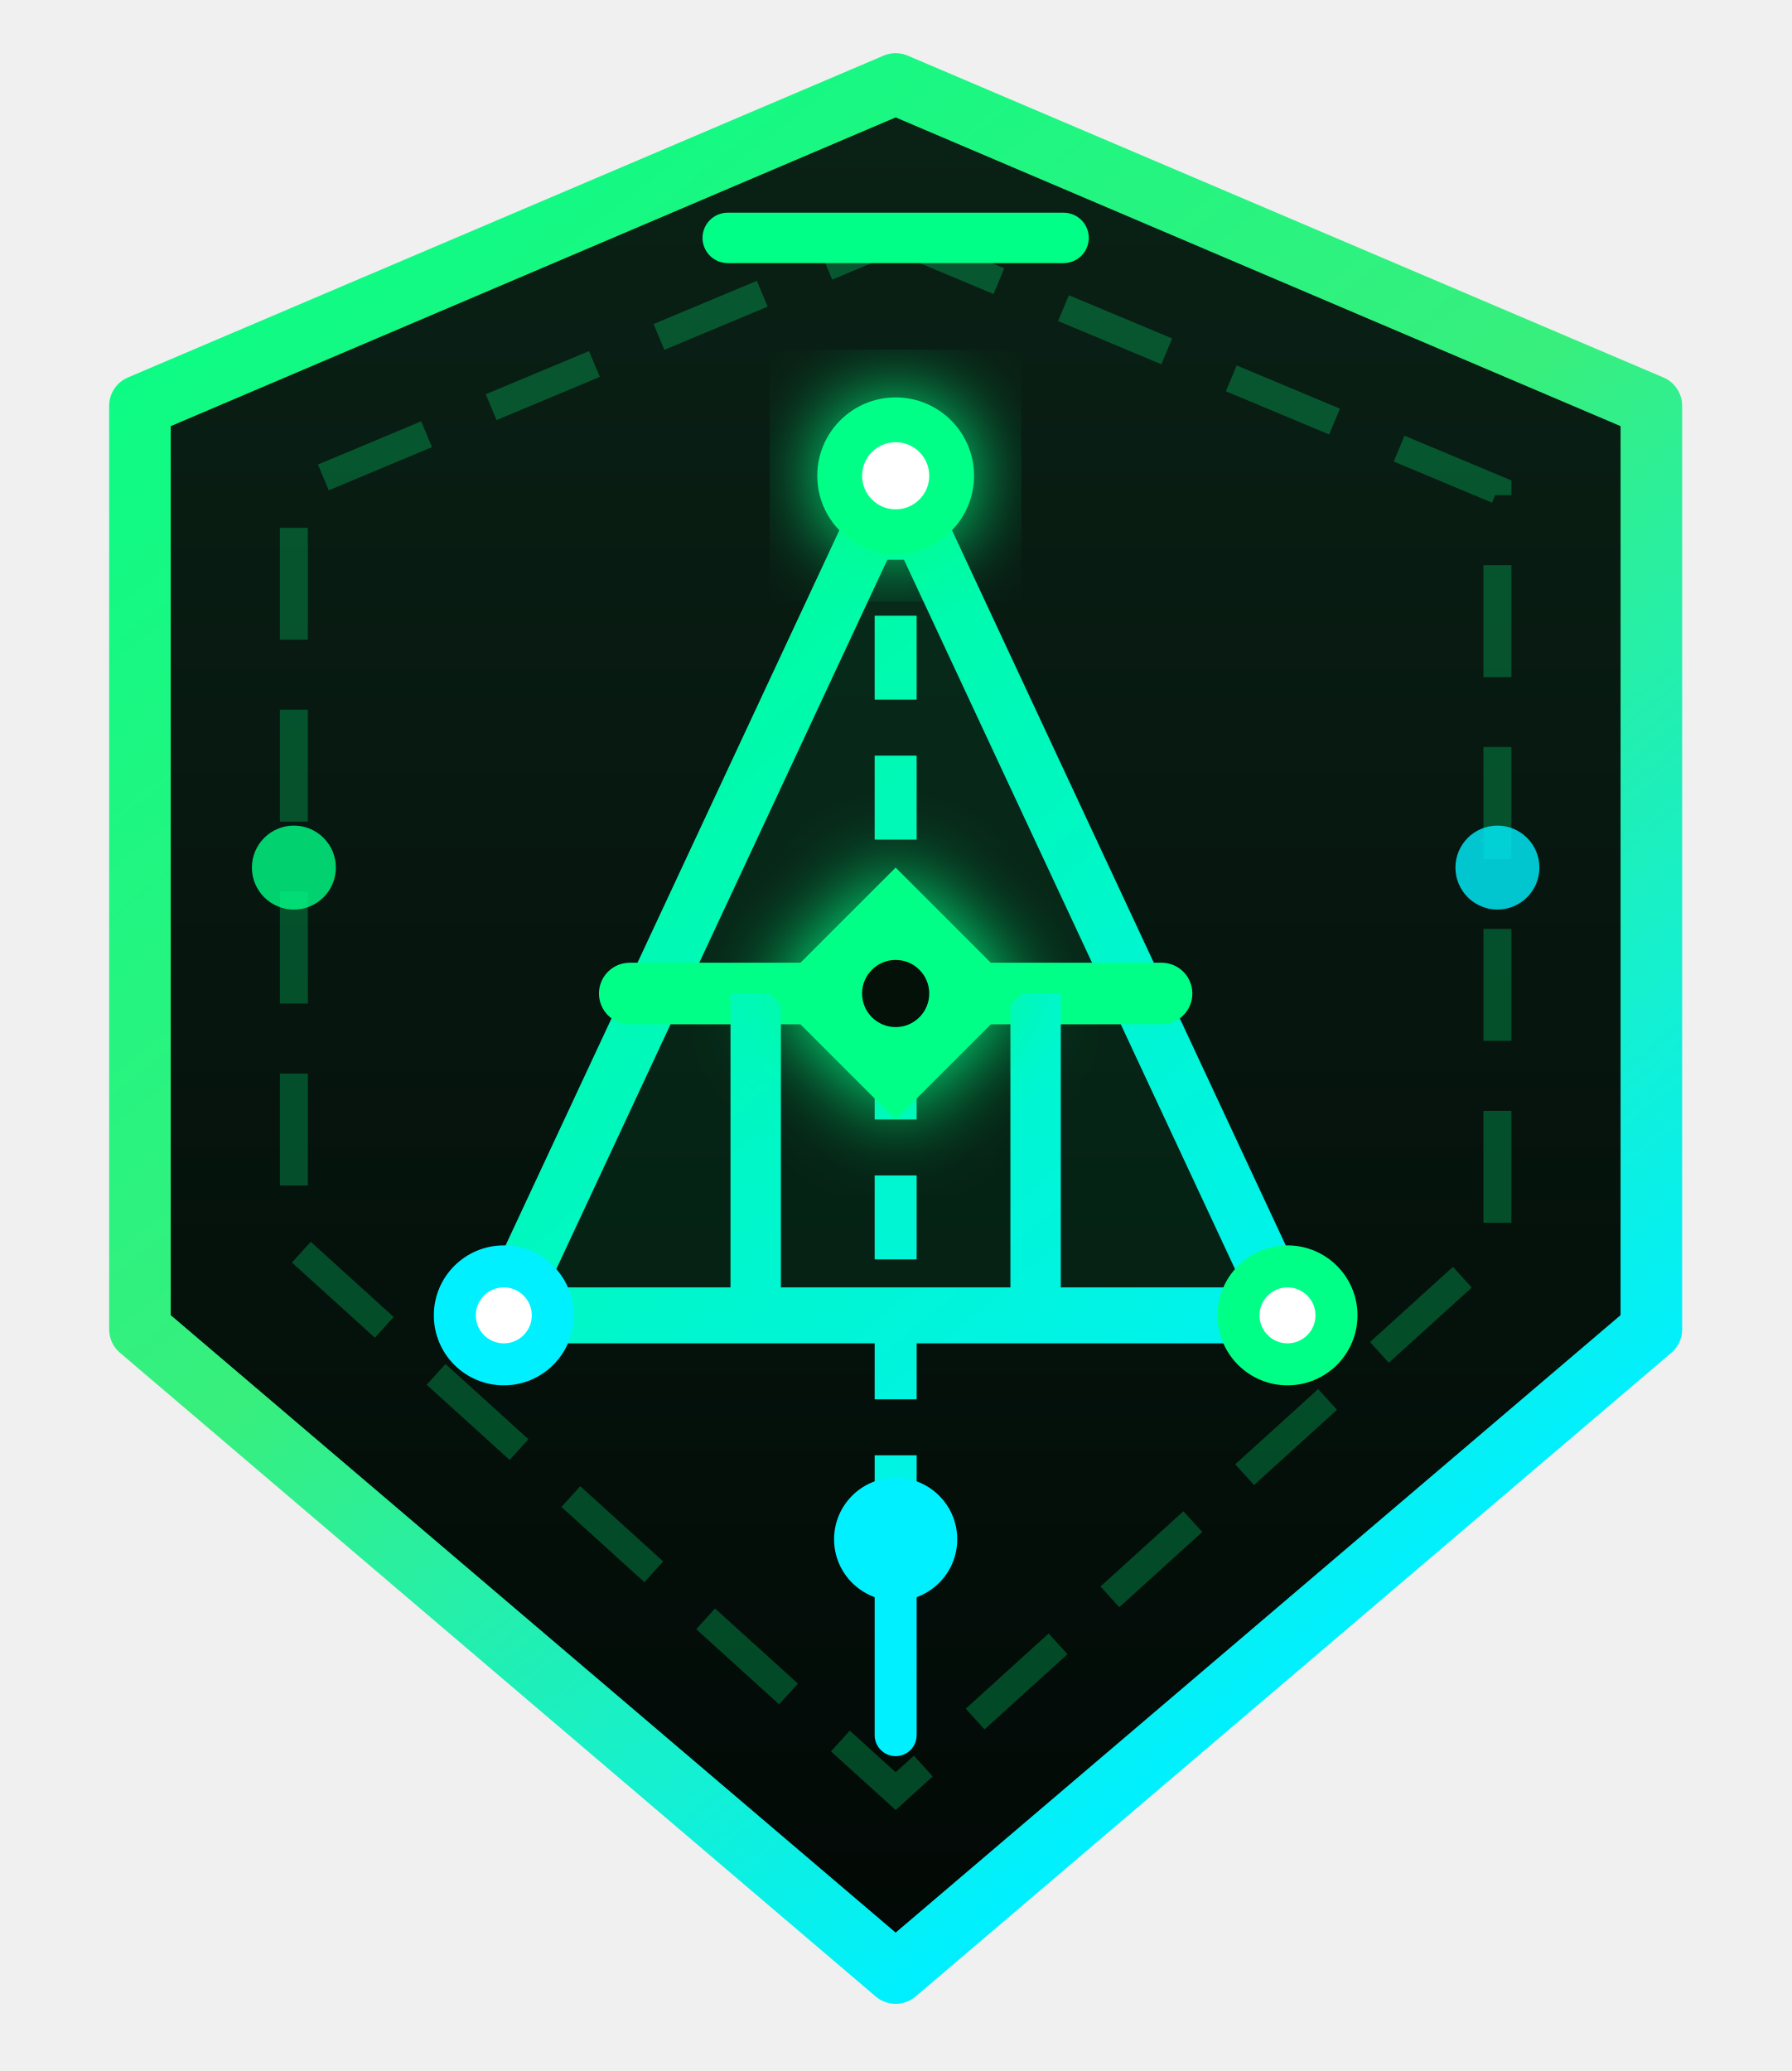
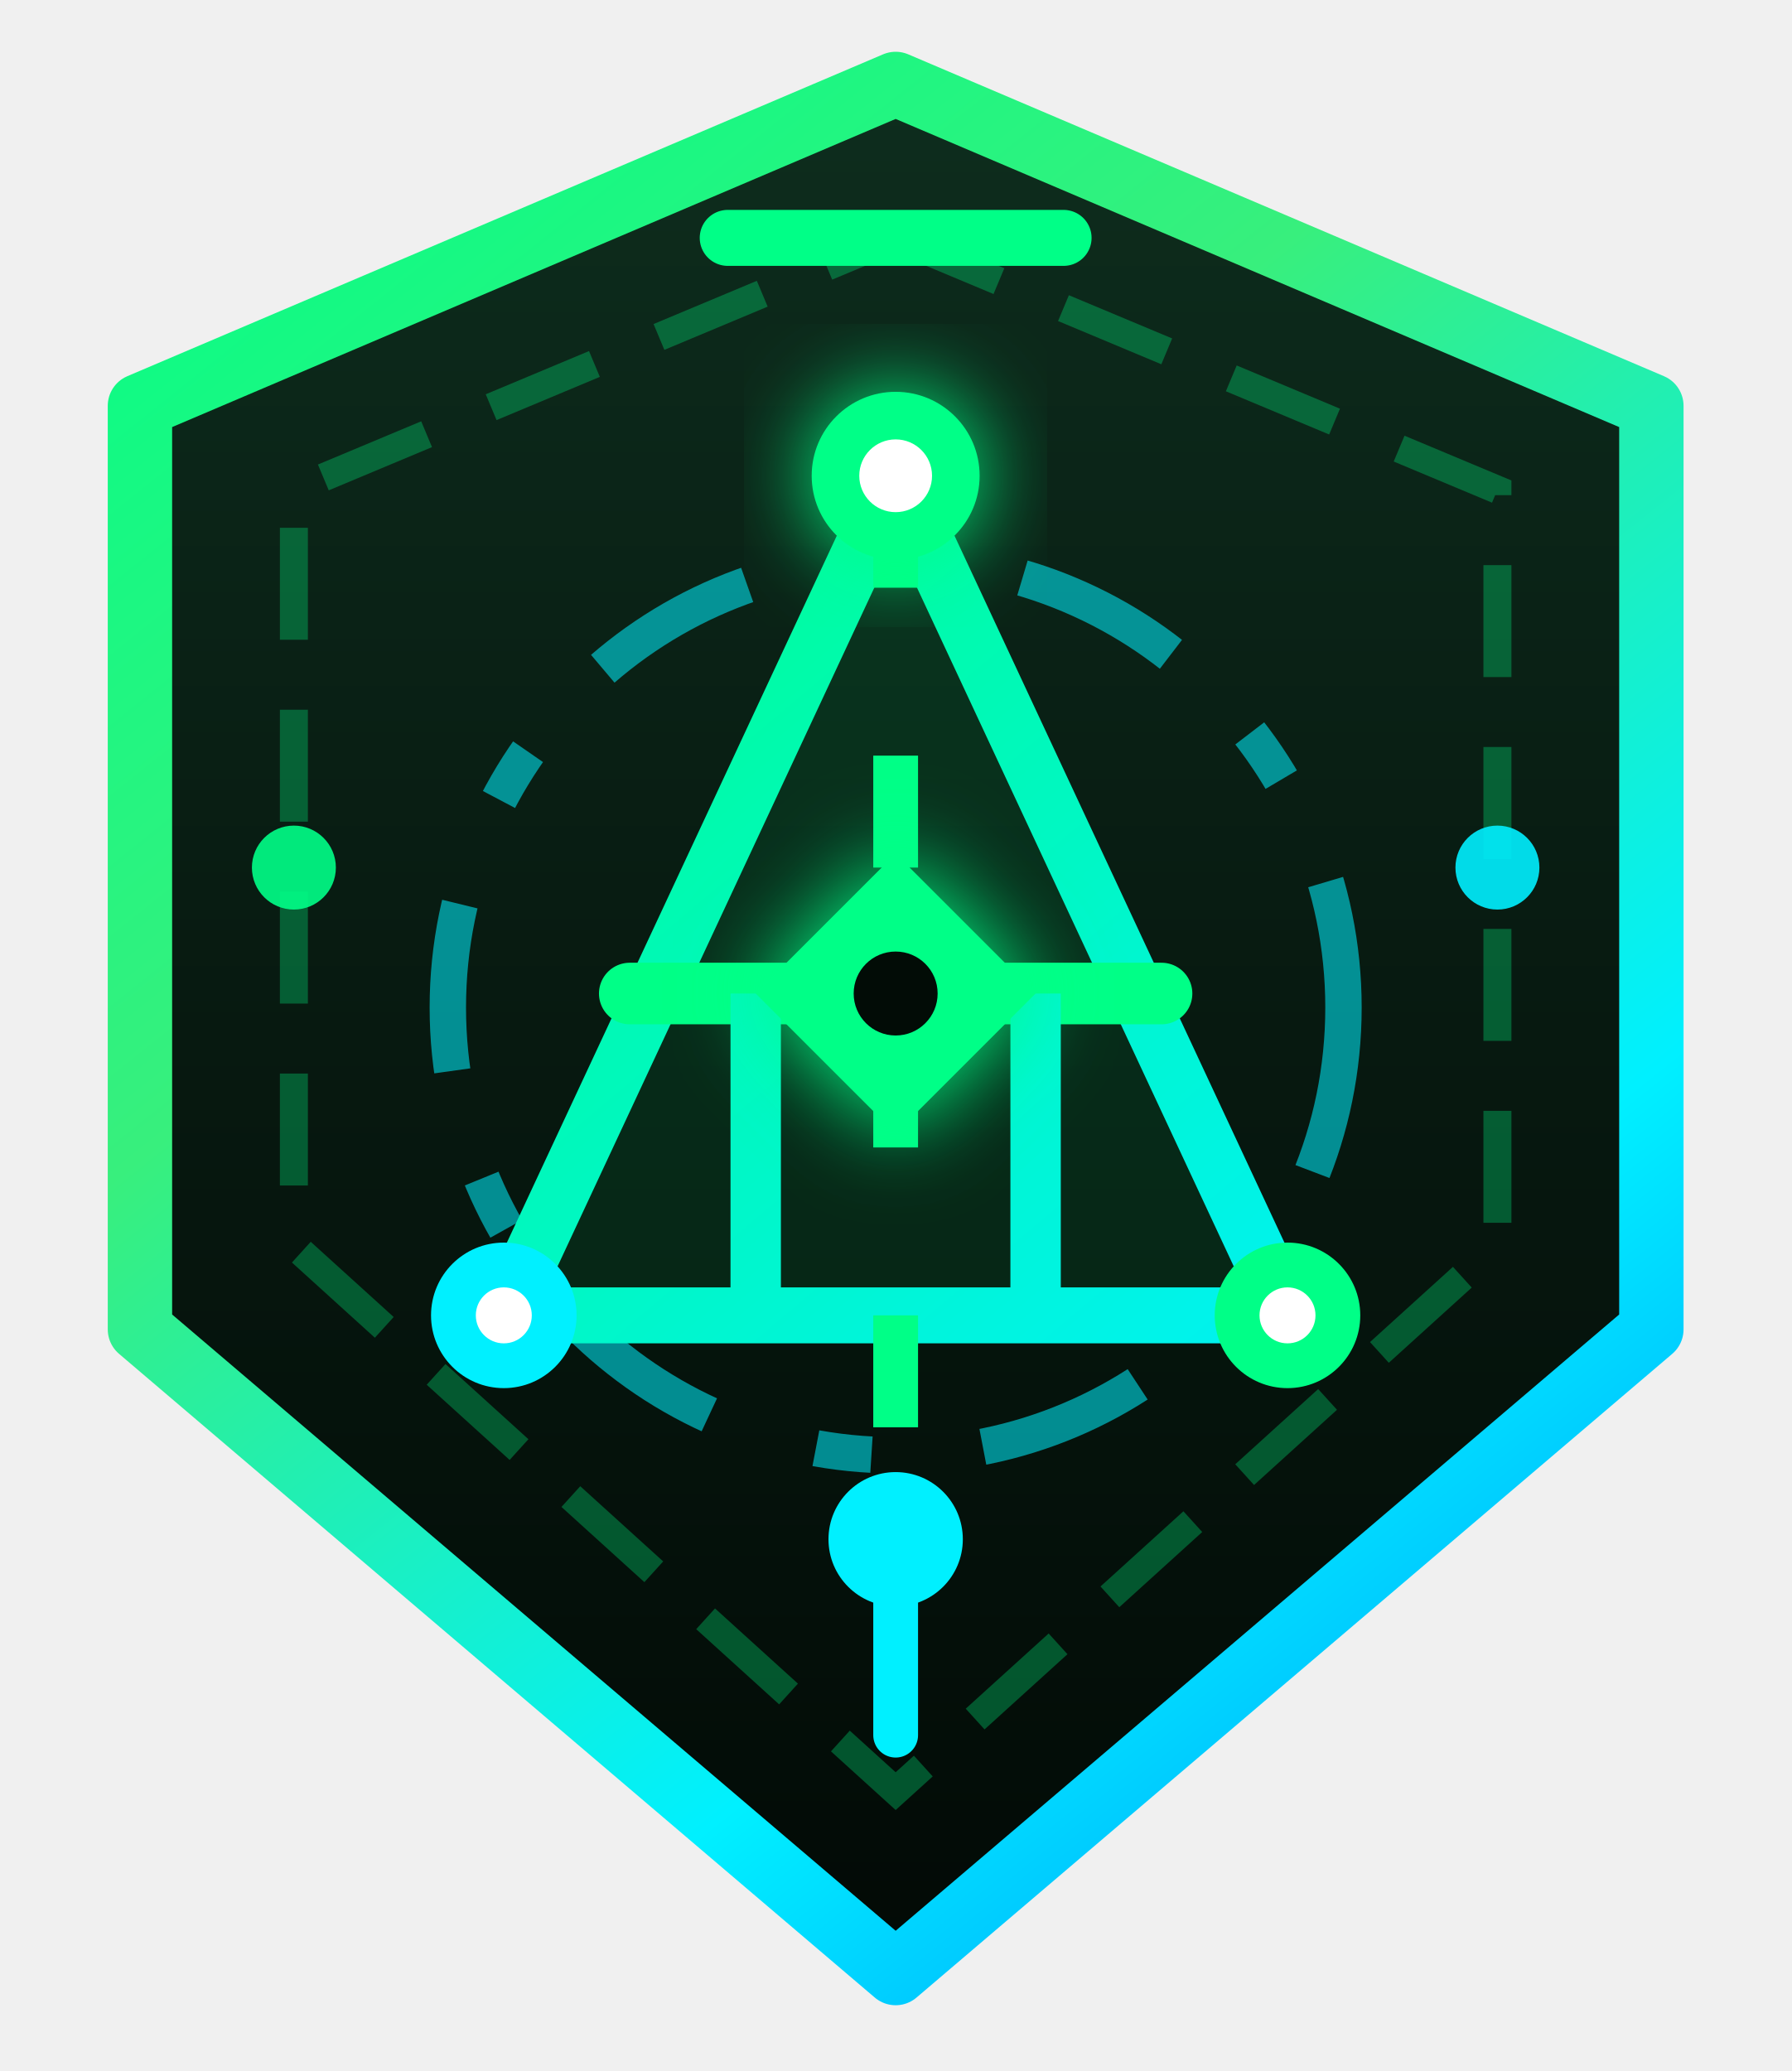
- <svg xmlns="http://www.w3.org/2000/svg" class="att-logo-svg" viewBox="0 0 64 74" fill="none">
+ <svg xmlns="http://www.w3.org/2000/svg" class="att-logo-svg att-animated-logo" viewBox="0 0 64 74" fill="none" aria-label="ATT-25 Logotipi">
  <defs>
+     <style>
+       @keyframes attLogoSpin { from { transform: rotate(0deg); } to { transform: rotate(360deg); } }
+       @keyframes attCorePulse { 0%, 100% { transform: scale(1); filter: drop-shadow(0 0 4px #00FF87); } 50% { transform: scale(1.18); filter: drop-shadow(0 0 10px #00F0FF); } }
+       @keyframes attPhotonFlow { 0% { stroke-dashoffset: 24; } 100% { stroke-dashoffset: 0; } }
+       .logo-radar-ring { transform-origin: 32px 36px; animation: attLogoSpin 12s linear infinite; }
+       .logo-core-pulse { transform-origin: 32px 35.5px; animation: attCorePulse 2.4s ease-in-out infinite; }
+       .logo-photon-track { stroke-dasharray: 4 6; animation: attPhotonFlow 1.8s linear infinite; }
+     </style>
    <linearGradient id="attShieldBg" x1="32" y1="2" x2="32" y2="72" gradientUnits="userSpaceOnUse">
-       <stop offset="0%" stop-color="#0A2216" />
-       <stop offset="50%" stop-color="#06150E" />
-       <stop offset="100%" stop-color="#020805" />
+       <stop offset="0%" stop-color="#0E2E1E" />
+       <stop offset="50%" stop-color="#071910" />
+       <stop offset="100%" stop-color="#020905" />
    </linearGradient>
    <linearGradient id="attBorderGlow" x1="4" y1="2" x2="60" y2="72" gradientUnits="userSpaceOnUse">
      <stop offset="0%" stop-color="#00FF87" />
-       <stop offset="45%" stop-color="#38EF7D" />
-       <stop offset="80%" stop-color="#00F0FF" />
-       <stop offset="100%" stop-color="#00A3FF" />
+       <stop offset="35%" stop-color="#38EF7D" />
+       <stop offset="70%" stop-color="#00F0FF" />
+       <stop offset="100%" stop-color="#0088FF" />
    </linearGradient>
    <linearGradient id="attCoreGrad" x1="16" y1="16" x2="48" y2="54" gradientUnits="userSpaceOnUse">
      <stop offset="0%" stop-color="#00FF87" />
      <stop offset="100%" stop-color="#00F0FF" />
    </linearGradient>
    <radialGradient id="attCoreBloom" cx="32" cy="36" r="22" gradientUnits="userSpaceOnUse">
-       <stop offset="0%" stop-color="#00FF87" stop-opacity="0.38" />
-       <stop offset="55%" stop-color="#00F0FF" stop-opacity="0.12" />
+       <stop offset="0%" stop-color="#00FF87" stop-opacity="0.5" />
+       <stop offset="50%" stop-color="#00F0FF" stop-opacity="0.18" />
      <stop offset="100%" stop-color="#00FF87" stop-opacity="0" />
    </radialGradient>
-     <filter id="attNeonFilter" x="-30%" y="-30%" width="160%" height="160%">
-       <feGaussianBlur stdDeviation="1.5" result="blur" />
+     <filter id="attNeonFilter" x="-40%" y="-40%" width="180%" height="180%">
+       <feGaussianBlur stdDeviation="1.6" result="blur" />
      <feComposite in="SourceGraphic" in2="blur" operator="over" />
    </filter>
  </defs>
  <circle cx="32" cy="36" r="22" fill="url(#attCoreBloom)" />
-   <path d="M 32 3 L 59 14.5 L 59 47.5 L 32 70.5 L 5 47.5 L 5 14.5 Z" fill="url(#attShieldBg)" stroke="url(#attBorderGlow)" stroke-width="2.2" stroke-linejoin="round" />
-   <path d="M 32 8.5 L 53.5 17.5 L 53.5 44.5 L 32 64 L 10.5 44.5 L 10.5 17.5 Z" fill="none" stroke="rgba(0, 255, 135, 0.25)" stroke-width="1" stroke-dasharray="4 2.5" />
-   <line x1="26" y1="8.5" x2="38" y2="8.5" stroke="#00FF87" stroke-width="1.8" stroke-linecap="round" />
-   <circle cx="10.5" cy="31" r="1.5" fill="#00FF87" opacity="0.8" />
-   <circle cx="53.5" cy="31" r="1.5" fill="#00F0FF" opacity="0.8" />
-   <path d="M 32 17 L 46 47 L 18 47 Z" fill="rgba(0, 255, 135, 0.07)" stroke="url(#attCoreGrad)" stroke-width="2" stroke-linejoin="round" />
+   <path d="M 32 3 L 59 14.5 L 59 47.5 L 32 70.5 L 5 47.5 L 5 14.5 Z" fill="url(#attShieldBg)" stroke="url(#attBorderGlow)" stroke-width="2.3" stroke-linejoin="round" />
+   <path d="M 32 8.5 L 53.5 17.5 L 53.5 44.5 L 32 64 L 10.5 44.5 L 10.5 17.5 Z" fill="none" stroke="rgba(0, 255, 135, 0.3)" stroke-width="1" stroke-dasharray="4 2.5" />
+   <circle class="logo-radar-ring" cx="32" cy="36" r="16" stroke="rgba(0, 240, 255, 0.55)" stroke-width="1.3" stroke-dasharray="6 4 2 4" fill="none" />
+   <line x1="26" y1="8.5" x2="38" y2="8.5" stroke="#00FF87" stroke-width="2" stroke-linecap="round" />
+   <circle cx="10.5" cy="31" r="1.5" fill="#00FF87" opacity="0.9" />
+   <circle cx="53.5" cy="31" r="1.5" fill="#00F0FF" opacity="0.9" />
+   <path d="M 32 17 L 46 47 L 18 47 Z" fill="rgba(0, 255, 135, 0.08)" stroke="url(#attCoreGrad)" stroke-width="2" stroke-linejoin="round" />
  <path d="M 22.5 35.5 L 41.5 35.5" stroke="#00FF87" stroke-width="2.2" stroke-linecap="round" />
  <path d="M 27 35.5 L 27 47" stroke="url(#attCoreGrad)" stroke-width="1.8" />
  <path d="M 37 35.5 L 37 47" stroke="url(#attCoreGrad)" stroke-width="1.8" />
-   <line x1="32" y1="17" x2="32" y2="55" stroke="url(#attCoreGrad)" stroke-width="1.5" stroke-dasharray="3 2" />
-   <polygon points="32,31 36.5,35.5 32,40 27.5,35.5" fill="#00FF87" filter="url(#attNeonFilter)" />
-   <circle cx="32" cy="35.5" r="1.2" fill="#031109" />
-   <circle cx="32" cy="17" r="2.8" fill="#00FF87" filter="url(#attNeonFilter)" />
-   <circle cx="32" cy="17" r="1.2" fill="#FFFFFF" />
-   <circle cx="18" cy="47" r="2.5" fill="#00F0FF" />
+   <line class="logo-photon-track" x1="32" y1="17" x2="32" y2="55" stroke="#00FF87" stroke-width="1.6" />
+   <g class="logo-core-pulse">
+     <polygon points="32,30.5 37,35.5 32,40.5 27,35.5" fill="#00FF87" filter="url(#attNeonFilter)" />
+     <circle cx="32" cy="35.5" r="1.5" fill="#020C06" />
+   </g>
+   <circle cx="32" cy="17" r="3" fill="#00FF87" filter="url(#attNeonFilter)" />
+   <circle cx="32" cy="17" r="1.3" fill="#FFFFFF" />
+   <circle cx="18" cy="47" r="2.6" fill="#00F0FF" />
  <circle cx="18" cy="47" r="1" fill="#FFFFFF" />
-   <circle cx="46" cy="47" r="2.5" fill="#00FF87" />
+   <circle cx="46" cy="47" r="2.6" fill="#00FF87" />
  <circle cx="46" cy="47" r="1" fill="#FFFFFF" />
-   <circle cx="32" cy="55" r="2.2" fill="#00F0FF" />
-   <line x1="32" y1="57" x2="32" y2="62" stroke="#00F0FF" stroke-width="1.5" stroke-linecap="round" />
+   <circle cx="32" cy="55" r="2.4" fill="#00F0FF" />
+   <line x1="32" y1="57" x2="32" y2="62" stroke="#00F0FF" stroke-width="1.6" stroke-linecap="round" />
</svg>
